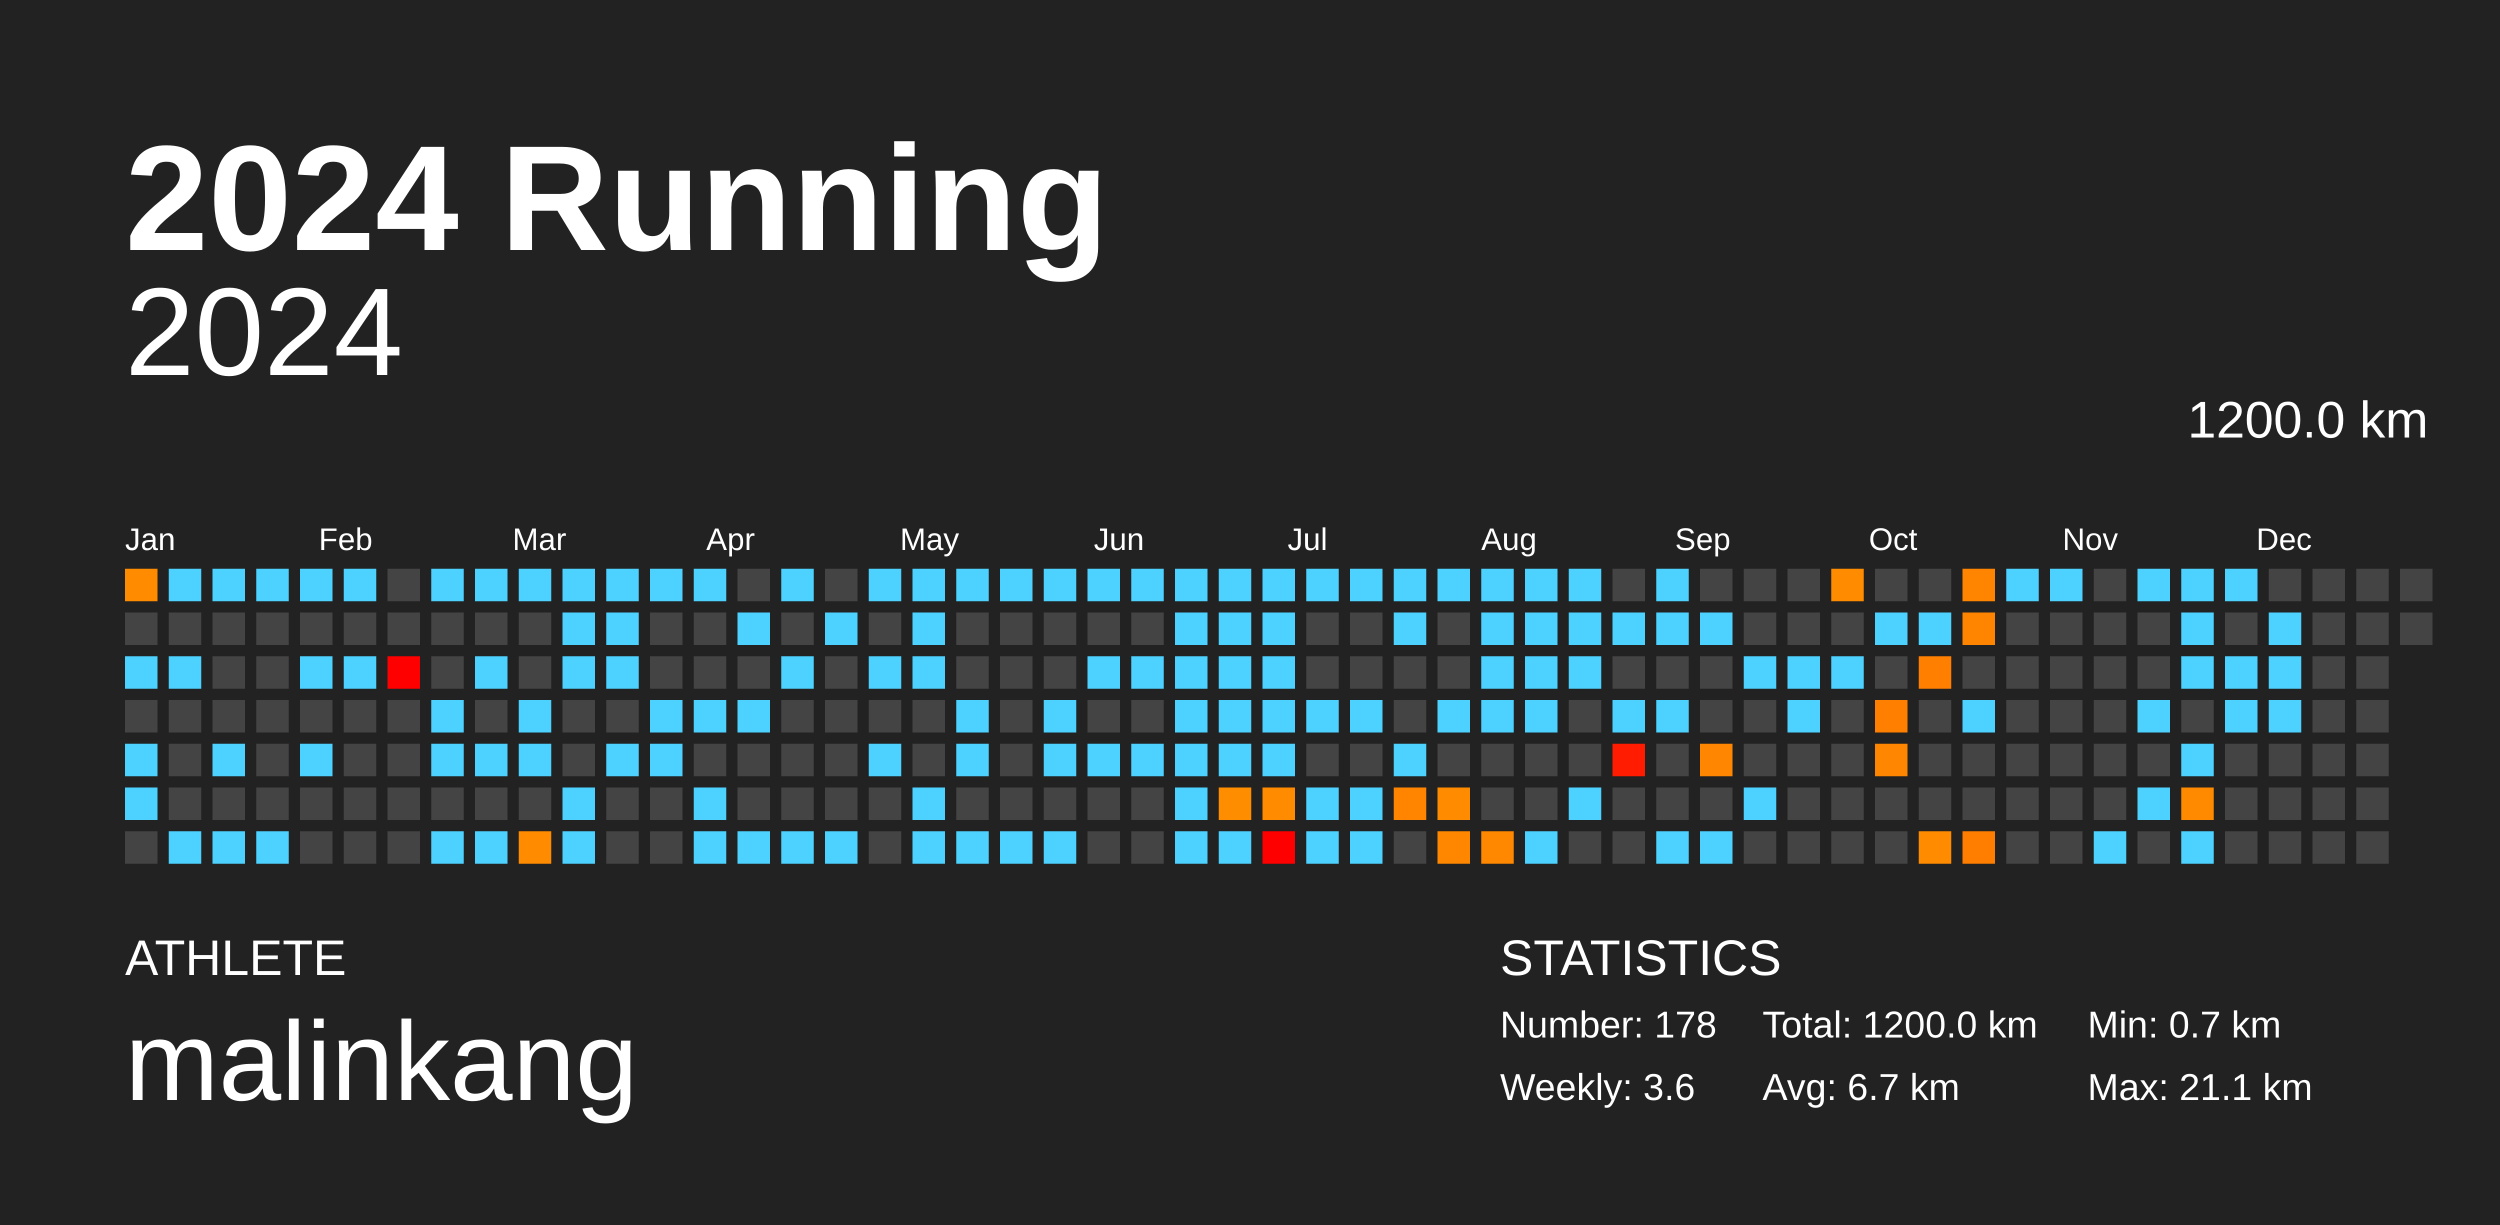
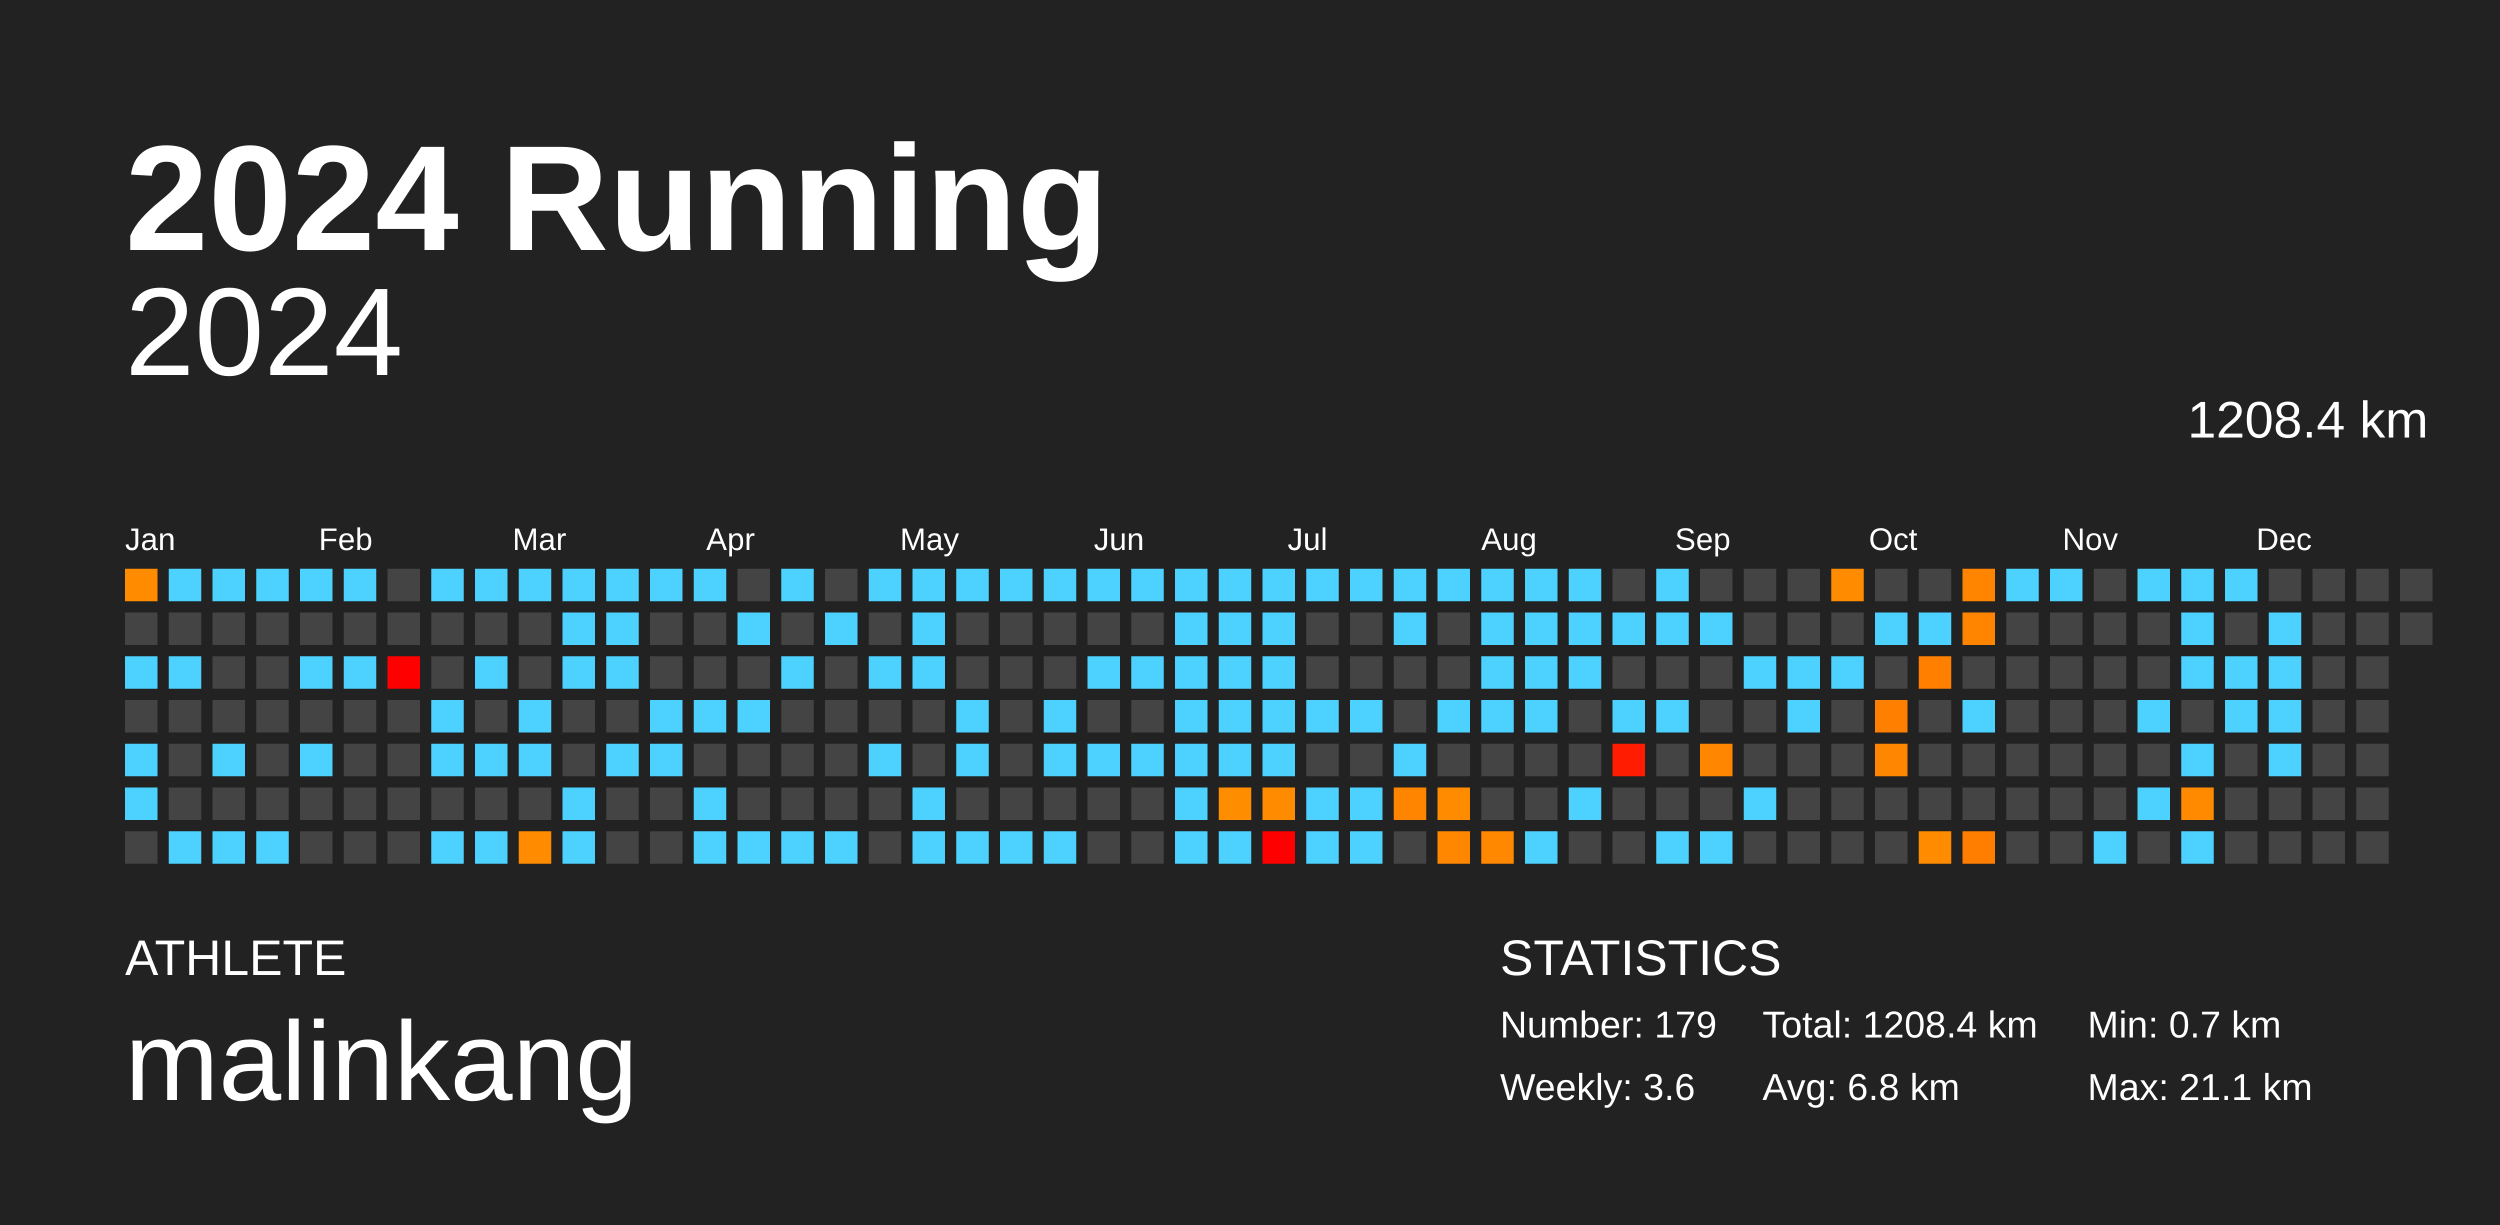
<svg xmlns="http://www.w3.org/2000/svg" baseProfile="full" height="98mm" version="1.1" viewBox="0,0,200,98" width="200mm">
  <defs />
  <rect fill="#222222" height="98" width="200" x="0" y="0" />
  <text fill="#FFFFFF" style="font-size:12px; font-family:Arial; font-weight:bold;" x="10" y="20">2024 Running</text>
  <text fill="#FFFFFF" style="font-size:4px; font-family:Arial" x="10" y="78">ATHLETE</text>
  <text fill="#FFFFFF" style="font-size:9px; font-family:Arial" x="10" y="88">malinkang</text>
  <text fill="#FFFFFF" style="font-size:4px; font-family:Arial" x="120" y="78">STATISTICS</text>
-   <text fill="#FFFFFF" style="font-size:3px; font-family:Arial" x="120" y="83">Number: 178</text>
+   <text fill="#FFFFFF" style="font-size:3px; font-family:Arial" x="120" y="83">Number: 179</text>
  <text fill="#FFFFFF" style="font-size:3px; font-family:Arial" x="120" y="88">Weekly: 3.6</text>
-   <text fill="#FFFFFF" style="font-size:3px; font-family:Arial" x="141" y="83">Total: 1200.0 km</text>
-   <text fill="#FFFFFF" style="font-size:3px; font-family:Arial" x="141" y="88">Avg: 6.7 km</text>
+   <text fill="#FFFFFF" style="font-size:3px; font-family:Arial" x="141" y="83">Total: 1208.4 km</text>
+   <text fill="#FFFFFF" style="font-size:3px; font-family:Arial" x="141" y="88">Avg: 6.8 km</text>
  <text fill="#FFFFFF" style="font-size:3px; font-family:Arial" x="167" y="83">Min: 0.7 km</text>
  <text fill="#FFFFFF" style="font-size:3px; font-family:Arial" x="167" y="88">Max: 21.1 km</text>
  <text alignment-baseline="hanging" fill="#FFFFFF" style="font-size:10.0px; font-family:Arial;" x="10" y="30">2024</text>
-   <text alignment-baseline="hanging" fill="#FFFFFF" style="font-size:4.125px; font-family:Arial;" x="175" y="35">1200.0 km</text>
+   <text alignment-baseline="hanging" fill="#FFFFFF" style="font-size:4.125px; font-family:Arial;" x="175" y="35">1208.4 km</text>
  <text fill="#FFFFFF" style="font-size:2.5px; font-family:Arial" x="10.0" y="44">Jan</text>
  <text fill="#FFFFFF" style="font-size:2.5px; font-family:Arial" x="25.5" y="44">Feb</text>
  <text fill="#FFFFFF" style="font-size:2.5px; font-family:Arial" x="41.0" y="44">Mar</text>
  <text fill="#FFFFFF" style="font-size:2.5px; font-family:Arial" x="56.5" y="44">Apr</text>
  <text fill="#FFFFFF" style="font-size:2.5px; font-family:Arial" x="72.0" y="44">May</text>
  <text fill="#FFFFFF" style="font-size:2.5px; font-family:Arial" x="87.5" y="44">Jun</text>
  <text fill="#FFFFFF" style="font-size:2.5px; font-family:Arial" x="103.0" y="44">Jul</text>
  <text fill="#FFFFFF" style="font-size:2.5px; font-family:Arial" x="118.5" y="44">Aug</text>
  <text fill="#FFFFFF" style="font-size:2.5px; font-family:Arial" x="134.0" y="44">Sep</text>
  <text fill="#FFFFFF" style="font-size:2.5px; font-family:Arial" x="149.5" y="44">Oct</text>
  <text fill="#FFFFFF" style="font-size:2.5px; font-family:Arial" x="165.0" y="44">Nov</text>
  <text fill="#FFFFFF" style="font-size:2.5px; font-family:Arial" x="180.5" y="44">Dec</text>
  <rect fill="#ff8c00" height="2.6" width="2.6" x="10.0" y="45.5" />
  <rect fill="#444444" height="2.6" width="2.6" x="10.0" y="49.0" />
  <rect fill="#4dd2ff" height="2.6" width="2.6" x="10.0" y="52.5" />
  <rect fill="#444444" height="2.6" width="2.6" x="10.0" y="56.0" />
  <rect fill="#4dd2ff" height="2.6" width="2.6" x="10.0" y="59.5" />
  <rect fill="#4dd2ff" height="2.6" width="2.6" x="10.0" y="63.0" />
  <rect fill="#444444" height="2.6" width="2.6" x="10.0" y="66.5" />
  <rect fill="#4dd2ff" height="2.6" width="2.6" x="13.5" y="45.5" />
  <rect fill="#444444" height="2.6" width="2.6" x="13.5" y="49.0" />
  <rect fill="#4dd2ff" height="2.6" width="2.6" x="13.5" y="52.5" />
  <rect fill="#444444" height="2.6" width="2.6" x="13.5" y="56.0" />
  <rect fill="#444444" height="2.6" width="2.6" x="13.5" y="59.5" />
  <rect fill="#444444" height="2.6" width="2.6" x="13.5" y="63.0" />
  <rect fill="#4dd2ff" height="2.6" width="2.6" x="13.5" y="66.5" />
  <rect fill="#4dd2ff" height="2.6" width="2.6" x="17.0" y="45.5" />
  <rect fill="#444444" height="2.6" width="2.6" x="17.0" y="49.0" />
  <rect fill="#444444" height="2.6" width="2.6" x="17.0" y="52.5" />
  <rect fill="#444444" height="2.6" width="2.6" x="17.0" y="56.0" />
  <rect fill="#4dd2ff" height="2.6" width="2.6" x="17.0" y="59.5" />
  <rect fill="#444444" height="2.6" width="2.6" x="17.0" y="63.0" />
  <rect fill="#4dd2ff" height="2.6" width="2.6" x="17.0" y="66.5" />
  <rect fill="#4dd2ff" height="2.6" width="2.6" x="20.5" y="45.5" />
  <rect fill="#444444" height="2.6" width="2.6" x="20.5" y="49.0" />
  <rect fill="#444444" height="2.6" width="2.6" x="20.5" y="52.5" />
  <rect fill="#444444" height="2.6" width="2.6" x="20.5" y="56.0" />
  <rect fill="#444444" height="2.6" width="2.6" x="20.5" y="59.5" />
  <rect fill="#444444" height="2.6" width="2.6" x="20.5" y="63.0" />
  <rect fill="#4dd2ff" height="2.6" width="2.6" x="20.5" y="66.5" />
  <rect fill="#4dd2ff" height="2.6" width="2.6" x="24.0" y="45.5" />
  <rect fill="#444444" height="2.6" width="2.6" x="24.0" y="49.0" />
  <rect fill="#4dd2ff" height="2.6" width="2.6" x="24.0" y="52.5" />
  <rect fill="#444444" height="2.6" width="2.6" x="24.0" y="56.0" />
  <rect fill="#4dd2ff" height="2.6" width="2.6" x="24.0" y="59.5" />
  <rect fill="#444444" height="2.6" width="2.6" x="24.0" y="63.0" />
  <rect fill="#444444" height="2.6" width="2.6" x="24.0" y="66.5" />
  <rect fill="#4dd2ff" height="2.6" width="2.6" x="27.5" y="45.5" />
  <rect fill="#444444" height="2.6" width="2.6" x="27.5" y="49.0" />
  <rect fill="#4dd2ff" height="2.6" width="2.6" x="27.5" y="52.5" />
  <rect fill="#444444" height="2.6" width="2.6" x="27.5" y="56.0" />
  <rect fill="#444444" height="2.6" width="2.6" x="27.5" y="59.5" />
  <rect fill="#444444" height="2.6" width="2.6" x="27.5" y="63.0" />
  <rect fill="#444444" height="2.6" width="2.6" x="27.5" y="66.5" />
  <rect fill="#444444" height="2.6" width="2.6" x="31.0" y="45.5" />
  <rect fill="#444444" height="2.6" width="2.6" x="31.0" y="49.0" />
  <rect fill="red" height="2.6" width="2.6" x="31.0" y="52.5" />
  <rect fill="#444444" height="2.6" width="2.6" x="31.0" y="56.0" />
  <rect fill="#444444" height="2.6" width="2.6" x="31.0" y="59.5" />
  <rect fill="#444444" height="2.6" width="2.6" x="31.0" y="63.0" />
  <rect fill="#444444" height="2.6" width="2.6" x="31.0" y="66.5" />
  <rect fill="#4dd2ff" height="2.6" width="2.6" x="34.5" y="45.5" />
  <rect fill="#444444" height="2.6" width="2.6" x="34.5" y="49.0" />
  <rect fill="#444444" height="2.6" width="2.6" x="34.5" y="52.5" />
  <rect fill="#4dd2ff" height="2.6" width="2.6" x="34.5" y="56.0" />
  <rect fill="#4dd2ff" height="2.6" width="2.6" x="34.5" y="59.5" />
  <rect fill="#444444" height="2.6" width="2.6" x="34.5" y="63.0" />
  <rect fill="#4dd2ff" height="2.6" width="2.6" x="34.5" y="66.5" />
  <rect fill="#4dd2ff" height="2.6" width="2.6" x="38.0" y="45.5" />
  <rect fill="#444444" height="2.6" width="2.6" x="38.0" y="49.0" />
  <rect fill="#4dd2ff" height="2.6" width="2.6" x="38.0" y="52.5" />
  <rect fill="#444444" height="2.6" width="2.6" x="38.0" y="56.0" />
  <rect fill="#4dd2ff" height="2.6" width="2.6" x="38.0" y="59.5" />
  <rect fill="#444444" height="2.6" width="2.6" x="38.0" y="63.0" />
  <rect fill="#4dd2ff" height="2.6" width="2.6" x="38.0" y="66.5" />
  <rect fill="#4dd2ff" height="2.6" width="2.6" x="41.5" y="45.5" />
  <rect fill="#444444" height="2.6" width="2.6" x="41.5" y="49.0" />
  <rect fill="#444444" height="2.6" width="2.6" x="41.5" y="52.5" />
  <rect fill="#4dd2ff" height="2.6" width="2.6" x="41.5" y="56.0" />
  <rect fill="#4dd2ff" height="2.6" width="2.6" x="41.5" y="59.5" />
  <rect fill="#444444" height="2.6" width="2.6" x="41.5" y="63.0" />
  <rect fill="#ff8c00" height="2.6" width="2.6" x="41.5" y="66.5" />
  <rect fill="#4dd2ff" height="2.6" width="2.6" x="45.0" y="45.5" />
  <rect fill="#4dd2ff" height="2.6" width="2.6" x="45.0" y="49.0" />
  <rect fill="#4dd2ff" height="2.6" width="2.6" x="45.0" y="52.5" />
  <rect fill="#444444" height="2.6" width="2.6" x="45.0" y="56.0" />
  <rect fill="#444444" height="2.6" width="2.6" x="45.0" y="59.5" />
  <rect fill="#4dd2ff" height="2.6" width="2.6" x="45.0" y="63.0" />
  <rect fill="#4dd2ff" height="2.6" width="2.6" x="45.0" y="66.5" />
  <rect fill="#4dd2ff" height="2.6" width="2.6" x="48.5" y="45.5" />
  <rect fill="#4dd2ff" height="2.6" width="2.6" x="48.5" y="49.0" />
  <rect fill="#4dd2ff" height="2.6" width="2.6" x="48.5" y="52.5" />
  <rect fill="#444444" height="2.6" width="2.6" x="48.5" y="56.0" />
  <rect fill="#4dd2ff" height="2.6" width="2.6" x="48.5" y="59.5" />
  <rect fill="#444444" height="2.6" width="2.6" x="48.5" y="63.0" />
  <rect fill="#444444" height="2.6" width="2.6" x="48.5" y="66.5" />
  <rect fill="#4dd2ff" height="2.6" width="2.6" x="52.0" y="45.5" />
  <rect fill="#444444" height="2.6" width="2.6" x="52.0" y="49.0" />
  <rect fill="#444444" height="2.6" width="2.6" x="52.0" y="52.5" />
  <rect fill="#4dd2ff" height="2.6" width="2.6" x="52.0" y="56.0" />
  <rect fill="#4dd2ff" height="2.6" width="2.6" x="52.0" y="59.5" />
  <rect fill="#444444" height="2.6" width="2.6" x="52.0" y="63.0" />
  <rect fill="#444444" height="2.6" width="2.6" x="52.0" y="66.5" />
  <rect fill="#4dd2ff" height="2.6" width="2.6" x="55.5" y="45.5" />
  <rect fill="#444444" height="2.6" width="2.6" x="55.5" y="49.0" />
  <rect fill="#444444" height="2.6" width="2.6" x="55.5" y="52.5" />
  <rect fill="#4dd2ff" height="2.6" width="2.6" x="55.5" y="56.0" />
  <rect fill="#444444" height="2.6" width="2.6" x="55.5" y="59.5" />
  <rect fill="#4dd2ff" height="2.6" width="2.6" x="55.5" y="63.0" />
  <rect fill="#4dd2ff" height="2.6" width="2.6" x="55.5" y="66.5" />
  <rect fill="#444444" height="2.6" width="2.6" x="59.0" y="45.5" />
  <rect fill="#4dd2ff" height="2.6" width="2.6" x="59.0" y="49.0" />
  <rect fill="#444444" height="2.6" width="2.6" x="59.0" y="52.5" />
  <rect fill="#4dd2ff" height="2.6" width="2.6" x="59.0" y="56.0" />
  <rect fill="#444444" height="2.6" width="2.6" x="59.0" y="59.5" />
  <rect fill="#444444" height="2.6" width="2.6" x="59.0" y="63.0" />
  <rect fill="#4dd2ff" height="2.6" width="2.6" x="59.0" y="66.5" />
  <rect fill="#4dd2ff" height="2.6" width="2.6" x="62.5" y="45.5" />
  <rect fill="#444444" height="2.6" width="2.6" x="62.5" y="49.0" />
  <rect fill="#4dd2ff" height="2.6" width="2.6" x="62.5" y="52.5" />
  <rect fill="#444444" height="2.6" width="2.6" x="62.5" y="56.0" />
  <rect fill="#444444" height="2.6" width="2.6" x="62.5" y="59.5" />
  <rect fill="#444444" height="2.6" width="2.6" x="62.5" y="63.0" />
  <rect fill="#4dd2ff" height="2.6" width="2.6" x="62.5" y="66.5" />
  <rect fill="#444444" height="2.6" width="2.6" x="66.0" y="45.5" />
  <rect fill="#4dd2ff" height="2.6" width="2.6" x="66.0" y="49.0" />
  <rect fill="#444444" height="2.6" width="2.6" x="66.0" y="52.5" />
  <rect fill="#444444" height="2.6" width="2.6" x="66.0" y="56.0" />
  <rect fill="#444444" height="2.6" width="2.6" x="66.0" y="59.5" />
  <rect fill="#444444" height="2.6" width="2.6" x="66.0" y="63.0" />
  <rect fill="#4dd2ff" height="2.6" width="2.6" x="66.0" y="66.5" />
  <rect fill="#4dd2ff" height="2.6" width="2.6" x="69.5" y="45.5" />
  <rect fill="#444444" height="2.6" width="2.6" x="69.5" y="49.0" />
  <rect fill="#4dd2ff" height="2.6" width="2.6" x="69.5" y="52.5" />
  <rect fill="#444444" height="2.6" width="2.6" x="69.5" y="56.0" />
  <rect fill="#4dd2ff" height="2.6" width="2.6" x="69.5" y="59.5" />
  <rect fill="#444444" height="2.6" width="2.6" x="69.5" y="63.0" />
  <rect fill="#444444" height="2.6" width="2.6" x="69.5" y="66.5" />
  <rect fill="#4dd2ff" height="2.6" width="2.6" x="73.0" y="45.5" />
  <rect fill="#4dd2ff" height="2.6" width="2.6" x="73.0" y="49.0" />
  <rect fill="#4dd2ff" height="2.6" width="2.6" x="73.0" y="52.5" />
  <rect fill="#444444" height="2.6" width="2.6" x="73.0" y="56.0" />
  <rect fill="#444444" height="2.6" width="2.6" x="73.0" y="59.5" />
  <rect fill="#4dd2ff" height="2.6" width="2.6" x="73.0" y="63.0" />
  <rect fill="#4dd2ff" height="2.6" width="2.6" x="73.0" y="66.5" />
  <rect fill="#4dd2ff" height="2.6" width="2.6" x="76.5" y="45.5" />
  <rect fill="#444444" height="2.6" width="2.6" x="76.5" y="49.0" />
  <rect fill="#444444" height="2.6" width="2.6" x="76.5" y="52.5" />
  <rect fill="#4dd2ff" height="2.6" width="2.6" x="76.5" y="56.0" />
  <rect fill="#4dd2ff" height="2.6" width="2.6" x="76.5" y="59.5" />
  <rect fill="#444444" height="2.6" width="2.6" x="76.5" y="63.0" />
  <rect fill="#4dd2ff" height="2.6" width="2.6" x="76.5" y="66.5" />
  <rect fill="#4dd2ff" height="2.6" width="2.6" x="80.0" y="45.5" />
  <rect fill="#444444" height="2.6" width="2.6" x="80.0" y="49.0" />
  <rect fill="#444444" height="2.6" width="2.6" x="80.0" y="52.5" />
  <rect fill="#444444" height="2.6" width="2.6" x="80.0" y="56.0" />
  <rect fill="#444444" height="2.6" width="2.6" x="80.0" y="59.5" />
  <rect fill="#444444" height="2.6" width="2.6" x="80.0" y="63.0" />
  <rect fill="#4dd2ff" height="2.6" width="2.6" x="80.0" y="66.5" />
  <rect fill="#4dd2ff" height="2.6" width="2.6" x="83.5" y="45.5" />
  <rect fill="#444444" height="2.6" width="2.6" x="83.5" y="49.0" />
  <rect fill="#444444" height="2.6" width="2.6" x="83.5" y="52.5" />
  <rect fill="#4dd2ff" height="2.6" width="2.6" x="83.5" y="56.0" />
  <rect fill="#4dd2ff" height="2.6" width="2.6" x="83.5" y="59.5" />
  <rect fill="#444444" height="2.6" width="2.6" x="83.5" y="63.0" />
  <rect fill="#4dd2ff" height="2.6" width="2.6" x="83.5" y="66.5" />
  <rect fill="#4dd2ff" height="2.6" width="2.6" x="87.0" y="45.5" />
  <rect fill="#444444" height="2.6" width="2.6" x="87.0" y="49.0" />
  <rect fill="#4dd2ff" height="2.6" width="2.6" x="87.0" y="52.5" />
  <rect fill="#444444" height="2.6" width="2.6" x="87.0" y="56.0" />
  <rect fill="#4dd2ff" height="2.6" width="2.6" x="87.0" y="59.5" />
  <rect fill="#444444" height="2.6" width="2.6" x="87.0" y="63.0" />
  <rect fill="#444444" height="2.6" width="2.6" x="87.0" y="66.5" />
  <rect fill="#4dd2ff" height="2.6" width="2.6" x="90.5" y="45.5" />
  <rect fill="#444444" height="2.6" width="2.6" x="90.5" y="49.0" />
  <rect fill="#4dd2ff" height="2.6" width="2.6" x="90.5" y="52.5" />
  <rect fill="#444444" height="2.6" width="2.6" x="90.5" y="56.0" />
  <rect fill="#4dd2ff" height="2.6" width="2.6" x="90.5" y="59.5" />
  <rect fill="#444444" height="2.6" width="2.6" x="90.5" y="63.0" />
  <rect fill="#444444" height="2.6" width="2.6" x="90.5" y="66.5" />
  <rect fill="#4dd2ff" height="2.6" width="2.6" x="94.0" y="45.5" />
  <rect fill="#4dd2ff" height="2.6" width="2.6" x="94.0" y="49.0" />
  <rect fill="#4dd2ff" height="2.6" width="2.6" x="94.0" y="52.5" />
  <rect fill="#4dd2ff" height="2.6" width="2.6" x="94.0" y="56.0" />
  <rect fill="#4dd2ff" height="2.6" width="2.6" x="94.0" y="59.5" />
  <rect fill="#4dd2ff" height="2.6" width="2.6" x="94.0" y="63.0" />
  <rect fill="#4dd2ff" height="2.6" width="2.6" x="94.0" y="66.5" />
  <rect fill="#4dd2ff" height="2.6" width="2.6" x="97.5" y="45.5" />
  <rect fill="#4dd2ff" height="2.6" width="2.6" x="97.5" y="49.0" />
  <rect fill="#4dd2ff" height="2.6" width="2.6" x="97.5" y="52.5" />
  <rect fill="#4dd2ff" height="2.6" width="2.6" x="97.5" y="56.0" />
  <rect fill="#4dd2ff" height="2.6" width="2.6" x="97.5" y="59.5" />
  <rect fill="#ff8d00" height="2.6" width="2.6" x="97.5" y="63.0" />
  <rect fill="#4dd2ff" height="2.6" width="2.6" x="97.5" y="66.5" />
  <rect fill="#4dd2ff" height="2.6" width="2.6" x="101.0" y="45.5" />
  <rect fill="#4dd2ff" height="2.6" width="2.6" x="101.0" y="49.0" />
  <rect fill="#4dd2ff" height="2.6" width="2.6" x="101.0" y="52.5" />
  <rect fill="#4dd2ff" height="2.6" width="2.6" x="101.0" y="56.0" />
  <rect fill="#4dd2ff" height="2.6" width="2.6" x="101.0" y="59.5" />
  <rect fill="#ff8c00" height="2.6" width="2.6" x="101.0" y="63.0" />
  <rect fill="red" height="2.6" width="2.6" x="101.0" y="66.5" />
  <rect fill="#4dd2ff" height="2.6" width="2.6" x="104.5" y="45.5" />
  <rect fill="#444444" height="2.6" width="2.6" x="104.5" y="49.0" />
  <rect fill="#444444" height="2.6" width="2.6" x="104.5" y="52.5" />
  <rect fill="#4dd2ff" height="2.6" width="2.6" x="104.5" y="56.0" />
  <rect fill="#444444" height="2.6" width="2.6" x="104.5" y="59.5" />
  <rect fill="#4dd2ff" height="2.6" width="2.6" x="104.5" y="63.0" />
  <rect fill="#4dd2ff" height="2.6" width="2.6" x="104.5" y="66.5" />
  <rect fill="#4dd2ff" height="2.6" width="2.6" x="108.0" y="45.5" />
  <rect fill="#444444" height="2.6" width="2.6" x="108.0" y="49.0" />
  <rect fill="#444444" height="2.6" width="2.6" x="108.0" y="52.5" />
  <rect fill="#4dd2ff" height="2.6" width="2.6" x="108.0" y="56.0" />
  <rect fill="#444444" height="2.6" width="2.6" x="108.0" y="59.5" />
  <rect fill="#4dd2ff" height="2.6" width="2.6" x="108.0" y="63.0" />
  <rect fill="#4dd2ff" height="2.6" width="2.6" x="108.0" y="66.5" />
  <rect fill="#4dd2ff" height="2.6" width="2.6" x="111.5" y="45.5" />
  <rect fill="#4dd2ff" height="2.6" width="2.6" x="111.5" y="49.0" />
  <rect fill="#444444" height="2.6" width="2.6" x="111.5" y="52.5" />
  <rect fill="#444444" height="2.6" width="2.6" x="111.5" y="56.0" />
  <rect fill="#4dd2ff" height="2.6" width="2.6" x="111.5" y="59.5" />
  <rect fill="#ff8500" height="2.6" width="2.6" x="111.5" y="63.0" />
  <rect fill="#444444" height="2.6" width="2.6" x="111.5" y="66.5" />
  <rect fill="#4dd2ff" height="2.6" width="2.6" x="115.0" y="45.5" />
  <rect fill="#444444" height="2.6" width="2.6" x="115.0" y="49.0" />
  <rect fill="#444444" height="2.6" width="2.6" x="115.0" y="52.5" />
  <rect fill="#4dd2ff" height="2.6" width="2.6" x="115.0" y="56.0" />
  <rect fill="#444444" height="2.6" width="2.6" x="115.0" y="59.5" />
  <rect fill="#ff8b00" height="2.6" width="2.6" x="115.0" y="63.0" />
  <rect fill="#ff8700" height="2.6" width="2.6" x="115.0" y="66.5" />
  <rect fill="#4dd2ff" height="2.6" width="2.6" x="118.5" y="45.5" />
  <rect fill="#4dd2ff" height="2.6" width="2.6" x="118.5" y="49.0" />
  <rect fill="#4dd2ff" height="2.6" width="2.6" x="118.5" y="52.5" />
  <rect fill="#4dd2ff" height="2.6" width="2.6" x="118.5" y="56.0" />
  <rect fill="#444444" height="2.6" width="2.6" x="118.5" y="59.5" />
  <rect fill="#444444" height="2.6" width="2.6" x="118.5" y="63.0" />
  <rect fill="#ff8800" height="2.6" width="2.6" x="118.5" y="66.5" />
  <rect fill="#4dd2ff" height="2.6" width="2.6" x="122.0" y="45.5" />
  <rect fill="#4dd2ff" height="2.6" width="2.6" x="122.0" y="49.0" />
  <rect fill="#4dd2ff" height="2.6" width="2.6" x="122.0" y="52.5" />
  <rect fill="#4dd2ff" height="2.6" width="2.6" x="122.0" y="56.0" />
  <rect fill="#444444" height="2.6" width="2.6" x="122.0" y="59.5" />
  <rect fill="#444444" height="2.6" width="2.6" x="122.0" y="63.0" />
  <rect fill="#4dd2ff" height="2.6" width="2.6" x="122.0" y="66.5" />
  <rect fill="#4dd2ff" height="2.6" width="2.6" x="125.5" y="45.5" />
  <rect fill="#4dd2ff" height="2.6" width="2.6" x="125.5" y="49.0" />
  <rect fill="#4dd2ff" height="2.6" width="2.6" x="125.5" y="52.5" />
  <rect fill="#444444" height="2.6" width="2.6" x="125.5" y="56.0" />
  <rect fill="#444444" height="2.6" width="2.6" x="125.5" y="59.5" />
  <rect fill="#4dd2ff" height="2.6" width="2.6" x="125.5" y="63.0" />
  <rect fill="#444444" height="2.6" width="2.6" x="125.5" y="66.5" />
  <rect fill="#444444" height="2.6" width="2.6" x="129.0" y="45.5" />
  <rect fill="#4dd2ff" height="2.6" width="2.6" x="129.0" y="49.0" />
  <rect fill="#444444" height="2.6" width="2.6" x="129.0" y="52.5" />
  <rect fill="#4dd2ff" height="2.6" width="2.6" x="129.0" y="56.0" />
  <rect fill="#ff1c00" height="2.6" width="2.6" x="129.0" y="59.5" />
  <rect fill="#444444" height="2.6" width="2.6" x="129.0" y="63.0" />
  <rect fill="#444444" height="2.6" width="2.6" x="129.0" y="66.5" />
  <rect fill="#4dd2ff" height="2.6" width="2.6" x="132.5" y="45.5" />
  <rect fill="#4dd2ff" height="2.6" width="2.6" x="132.5" y="49.0" />
  <rect fill="#444444" height="2.6" width="2.6" x="132.5" y="52.5" />
  <rect fill="#4dd2ff" height="2.6" width="2.6" x="132.5" y="56.0" />
  <rect fill="#444444" height="2.6" width="2.6" x="132.5" y="59.5" />
  <rect fill="#444444" height="2.6" width="2.6" x="132.5" y="63.0" />
  <rect fill="#4dd2ff" height="2.6" width="2.6" x="132.5" y="66.5" />
  <rect fill="#444444" height="2.6" width="2.6" x="136.0" y="45.5" />
  <rect fill="#4dd2ff" height="2.6" width="2.6" x="136.0" y="49.0" />
  <rect fill="#444444" height="2.6" width="2.6" x="136.0" y="52.5" />
  <rect fill="#444444" height="2.6" width="2.6" x="136.0" y="56.0" />
  <rect fill="#ff8600" height="2.6" width="2.6" x="136.0" y="59.5" />
  <rect fill="#444444" height="2.6" width="2.6" x="136.0" y="63.0" />
  <rect fill="#4dd2ff" height="2.6" width="2.6" x="136.0" y="66.5" />
  <rect fill="#444444" height="2.6" width="2.6" x="139.5" y="45.5" />
  <rect fill="#444444" height="2.6" width="2.6" x="139.5" y="49.0" />
  <rect fill="#4dd2ff" height="2.6" width="2.6" x="139.5" y="52.5" />
  <rect fill="#444444" height="2.6" width="2.6" x="139.5" y="56.0" />
  <rect fill="#444444" height="2.6" width="2.6" x="139.5" y="59.5" />
  <rect fill="#4dd2ff" height="2.6" width="2.6" x="139.5" y="63.0" />
  <rect fill="#444444" height="2.6" width="2.6" x="139.5" y="66.5" />
  <rect fill="#444444" height="2.6" width="2.6" x="143.0" y="45.5" />
  <rect fill="#444444" height="2.6" width="2.6" x="143.0" y="49.0" />
  <rect fill="#4dd2ff" height="2.6" width="2.6" x="143.0" y="52.5" />
  <rect fill="#4dd2ff" height="2.6" width="2.6" x="143.0" y="56.0" />
  <rect fill="#444444" height="2.6" width="2.6" x="143.0" y="59.5" />
  <rect fill="#444444" height="2.6" width="2.6" x="143.0" y="63.0" />
  <rect fill="#444444" height="2.6" width="2.6" x="143.0" y="66.5" />
  <rect fill="#ff8c00" height="2.6" width="2.6" x="146.5" y="45.5" />
  <rect fill="#444444" height="2.6" width="2.6" x="146.5" y="49.0" />
  <rect fill="#4dd2ff" height="2.6" width="2.6" x="146.5" y="52.5" />
  <rect fill="#444444" height="2.6" width="2.6" x="146.5" y="56.0" />
  <rect fill="#444444" height="2.6" width="2.6" x="146.5" y="59.5" />
  <rect fill="#444444" height="2.6" width="2.6" x="146.5" y="63.0" />
  <rect fill="#444444" height="2.6" width="2.6" x="146.5" y="66.5" />
  <rect fill="#444444" height="2.6" width="2.6" x="150.0" y="45.5" />
  <rect fill="#4dd2ff" height="2.6" width="2.6" x="150.0" y="49.0" />
  <rect fill="#444444" height="2.6" width="2.6" x="150.0" y="52.5" />
  <rect fill="#ff7f00" height="2.6" width="2.6" x="150.0" y="56.0" />
  <rect fill="#ff8600" height="2.6" width="2.6" x="150.0" y="59.5" />
  <rect fill="#444444" height="2.6" width="2.6" x="150.0" y="63.0" />
  <rect fill="#444444" height="2.6" width="2.6" x="150.0" y="66.5" />
  <rect fill="#444444" height="2.6" width="2.6" x="153.5" y="45.5" />
  <rect fill="#4dd2ff" height="2.6" width="2.6" x="153.5" y="49.0" />
  <rect fill="#ff8000" height="2.6" width="2.6" x="153.5" y="52.5" />
  <rect fill="#444444" height="2.6" width="2.6" x="153.5" y="56.0" />
  <rect fill="#444444" height="2.6" width="2.6" x="153.5" y="59.5" />
  <rect fill="#444444" height="2.6" width="2.6" x="153.5" y="63.0" />
  <rect fill="#ff8c00" height="2.6" width="2.6" x="153.5" y="66.5" />
  <rect fill="#ff8500" height="2.6" width="2.6" x="157.0" y="45.5" />
  <rect fill="#ff8500" height="2.6" width="2.6" x="157.0" y="49.0" />
  <rect fill="#444444" height="2.6" width="2.6" x="157.0" y="52.5" />
  <rect fill="#4dd2ff" height="2.6" width="2.6" x="157.0" y="56.0" />
  <rect fill="#444444" height="2.6" width="2.6" x="157.0" y="59.5" />
  <rect fill="#444444" height="2.6" width="2.6" x="157.0" y="63.0" />
  <rect fill="#ff7e00" height="2.6" width="2.6" x="157.0" y="66.5" />
  <rect fill="#4dd2ff" height="2.6" width="2.6" x="160.5" y="45.5" />
  <rect fill="#444444" height="2.6" width="2.6" x="160.5" y="49.0" />
  <rect fill="#444444" height="2.6" width="2.6" x="160.5" y="52.5" />
  <rect fill="#444444" height="2.6" width="2.6" x="160.5" y="56.0" />
  <rect fill="#444444" height="2.6" width="2.6" x="160.5" y="59.5" />
  <rect fill="#444444" height="2.6" width="2.6" x="160.5" y="63.0" />
  <rect fill="#444444" height="2.6" width="2.6" x="160.5" y="66.5" />
  <rect fill="#4dd2ff" height="2.6" width="2.6" x="164.0" y="45.5" />
  <rect fill="#444444" height="2.6" width="2.6" x="164.0" y="49.0" />
  <rect fill="#444444" height="2.6" width="2.6" x="164.0" y="52.5" />
  <rect fill="#444444" height="2.6" width="2.6" x="164.0" y="56.0" />
  <rect fill="#444444" height="2.6" width="2.6" x="164.0" y="59.5" />
  <rect fill="#444444" height="2.6" width="2.6" x="164.0" y="63.0" />
  <rect fill="#444444" height="2.6" width="2.6" x="164.0" y="66.5" />
  <rect fill="#444444" height="2.6" width="2.6" x="167.5" y="45.5" />
  <rect fill="#444444" height="2.6" width="2.6" x="167.5" y="49.0" />
  <rect fill="#444444" height="2.6" width="2.6" x="167.5" y="52.5" />
  <rect fill="#444444" height="2.6" width="2.6" x="167.5" y="56.0" />
  <rect fill="#444444" height="2.6" width="2.6" x="167.5" y="59.5" />
  <rect fill="#444444" height="2.6" width="2.6" x="167.5" y="63.0" />
  <rect fill="#4dd2ff" height="2.6" width="2.6" x="167.5" y="66.5" />
  <rect fill="#4dd2ff" height="2.6" width="2.6" x="171.0" y="45.5" />
  <rect fill="#444444" height="2.6" width="2.6" x="171.0" y="49.0" />
  <rect fill="#444444" height="2.6" width="2.6" x="171.0" y="52.5" />
  <rect fill="#4dd2ff" height="2.6" width="2.6" x="171.0" y="56.0" />
  <rect fill="#444444" height="2.6" width="2.6" x="171.0" y="59.5" />
  <rect fill="#4dd2ff" height="2.6" width="2.6" x="171.0" y="63.0" />
  <rect fill="#444444" height="2.6" width="2.6" x="171.0" y="66.5" />
  <rect fill="#4dd2ff" height="2.6" width="2.6" x="174.5" y="45.5" />
  <rect fill="#4dd2ff" height="2.6" width="2.6" x="174.5" y="49.0" />
  <rect fill="#4dd2ff" height="2.6" width="2.6" x="174.5" y="52.5" />
  <rect fill="#444444" height="2.6" width="2.6" x="174.5" y="56.0" />
  <rect fill="#4dd2ff" height="2.6" width="2.6" x="174.5" y="59.5" />
  <rect fill="#ff8a00" height="2.6" width="2.6" x="174.5" y="63.0" />
  <rect fill="#4dd2ff" height="2.6" width="2.6" x="174.5" y="66.5" />
  <rect fill="#4dd2ff" height="2.6" width="2.6" x="178.0" y="45.5" />
  <rect fill="#444444" height="2.6" width="2.6" x="178.0" y="49.0" />
  <rect fill="#4dd2ff" height="2.6" width="2.6" x="178.0" y="52.5" />
  <rect fill="#4dd2ff" height="2.6" width="2.6" x="178.0" y="56.0" />
  <rect fill="#444444" height="2.6" width="2.6" x="178.0" y="59.5" />
  <rect fill="#444444" height="2.6" width="2.6" x="178.0" y="63.0" />
  <rect fill="#444444" height="2.6" width="2.6" x="178.0" y="66.5" />
  <rect fill="#444444" height="2.6" width="2.6" x="181.5" y="45.5" />
  <rect fill="#4dd2ff" height="2.6" width="2.6" x="181.5" y="49.0" />
  <rect fill="#4dd2ff" height="2.6" width="2.6" x="181.5" y="52.5" />
  <rect fill="#4dd2ff" height="2.6" width="2.6" x="181.5" y="56.0" />
-   <rect fill="#444444" height="2.6" width="2.6" x="181.5" y="59.5" />
+   <rect fill="#4dd2ff" height="2.6" width="2.6" x="181.5" y="59.5" />
  <rect fill="#444444" height="2.6" width="2.6" x="181.5" y="63.0" />
  <rect fill="#444444" height="2.6" width="2.6" x="181.5" y="66.5" />
  <rect fill="#444444" height="2.6" width="2.6" x="185.0" y="45.5" />
  <rect fill="#444444" height="2.6" width="2.6" x="185.0" y="49.0" />
  <rect fill="#444444" height="2.6" width="2.6" x="185.0" y="52.5" />
  <rect fill="#444444" height="2.6" width="2.6" x="185.0" y="56.0" />
  <rect fill="#444444" height="2.6" width="2.6" x="185.0" y="59.5" />
  <rect fill="#444444" height="2.6" width="2.6" x="185.0" y="63.0" />
  <rect fill="#444444" height="2.6" width="2.6" x="185.0" y="66.5" />
  <rect fill="#444444" height="2.6" width="2.6" x="188.5" y="45.5" />
  <rect fill="#444444" height="2.6" width="2.6" x="188.5" y="49.0" />
  <rect fill="#444444" height="2.6" width="2.6" x="188.5" y="52.5" />
  <rect fill="#444444" height="2.6" width="2.6" x="188.5" y="56.0" />
  <rect fill="#444444" height="2.6" width="2.6" x="188.5" y="59.5" />
  <rect fill="#444444" height="2.6" width="2.6" x="188.5" y="63.0" />
  <rect fill="#444444" height="2.6" width="2.6" x="188.5" y="66.5" />
  <rect fill="#444444" height="2.6" width="2.6" x="192.0" y="45.5" />
  <rect fill="#444444" height="2.6" width="2.6" x="192.0" y="49.0" />
</svg>
